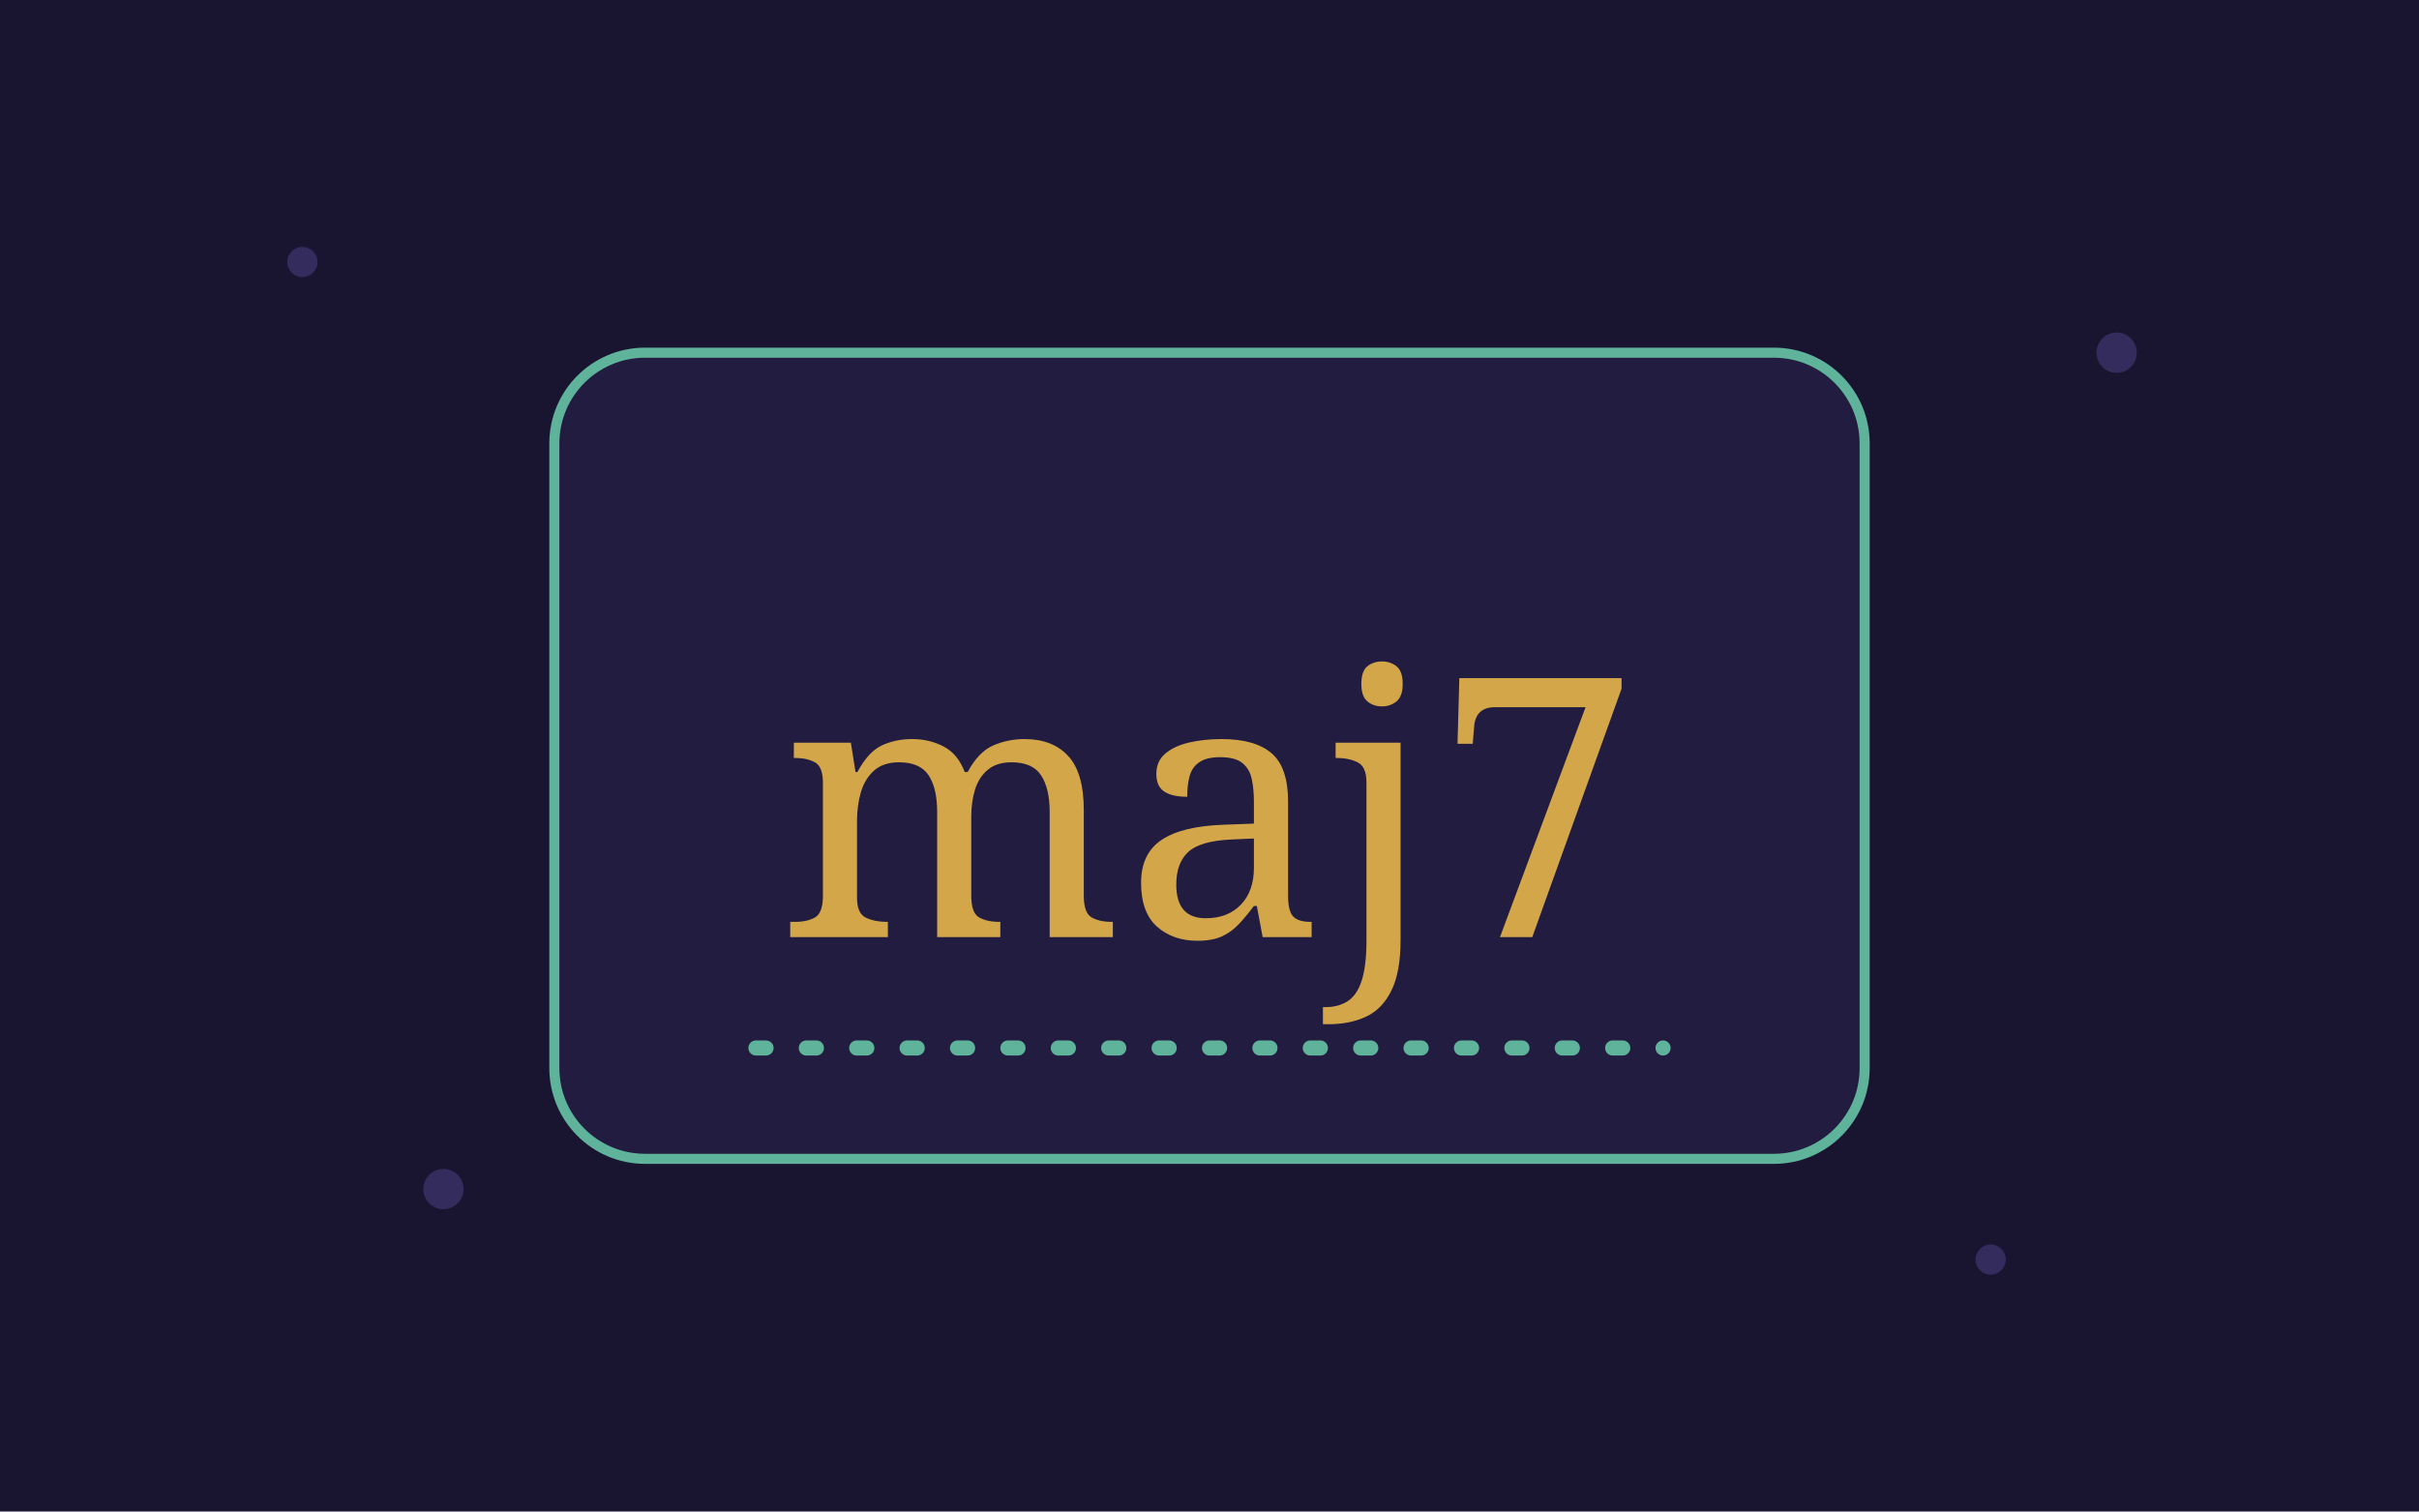
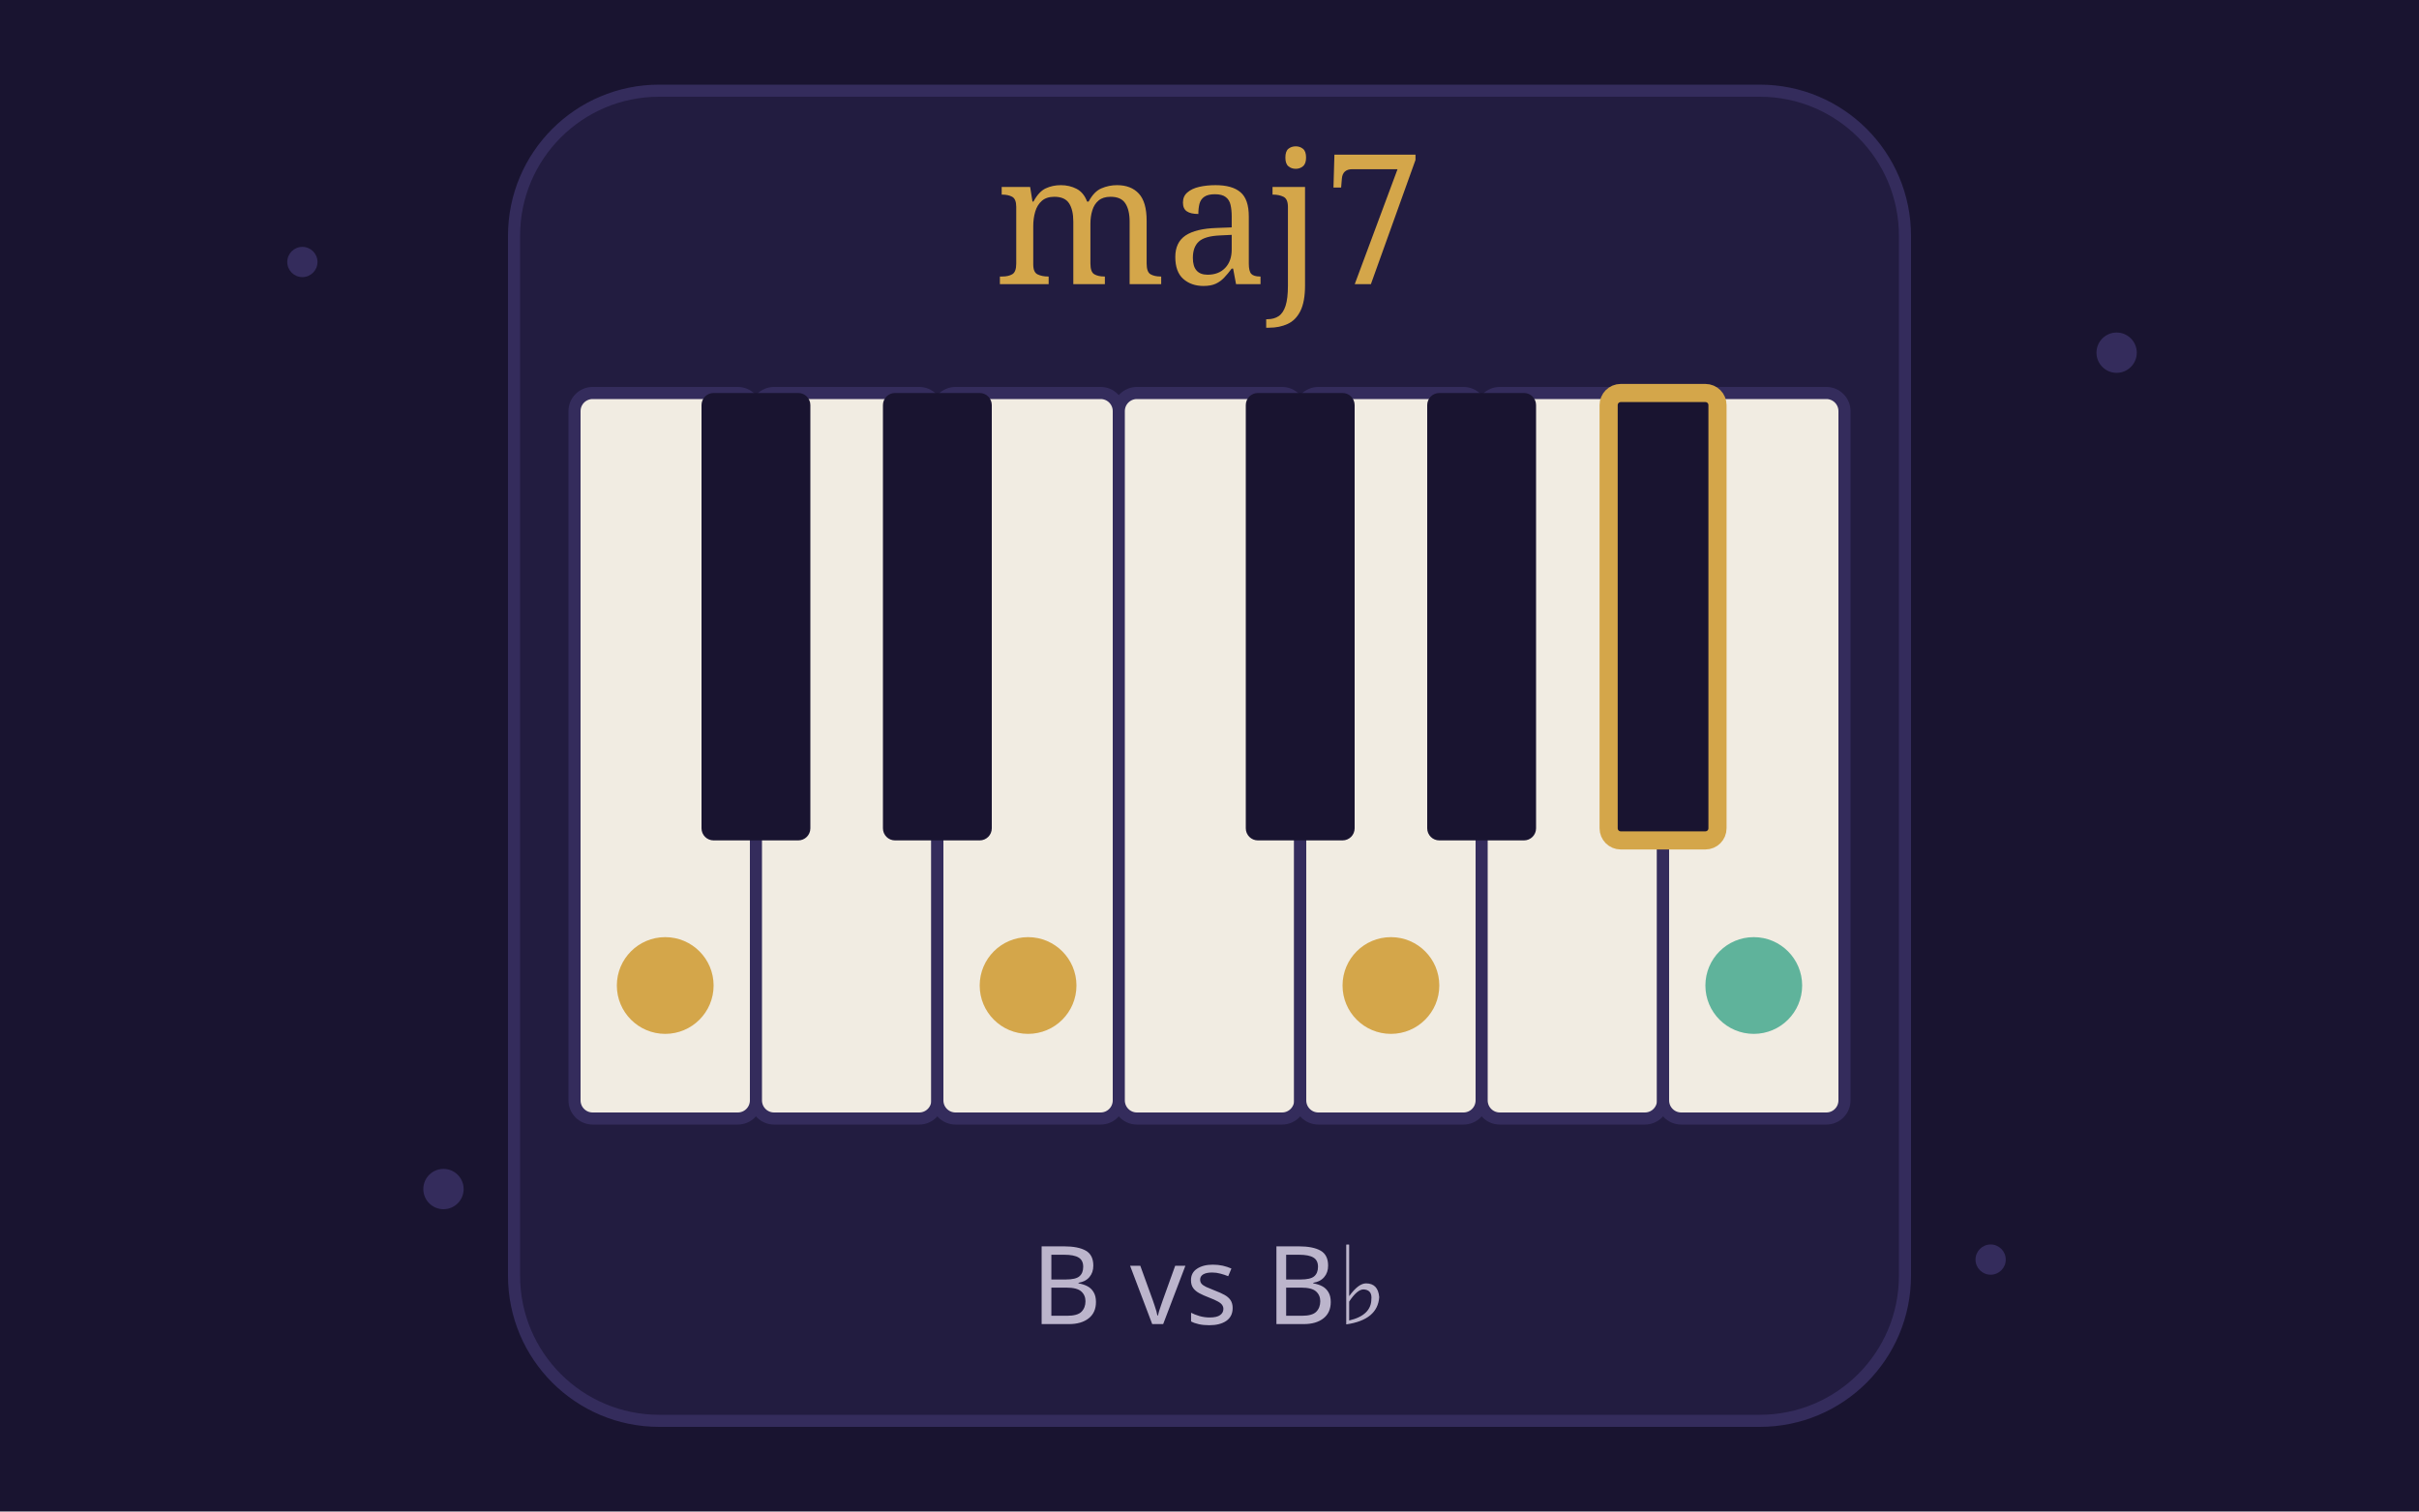
<svg xmlns="http://www.w3.org/2000/svg" viewBox="0 0 480 300" role="img" aria-label="maj7 y acordes de 6">
  <rect width="480" height="300" fill="#191430" />
  <circle cx="60" cy="52" r="3" fill="#342c5c" />
  <circle cx="420" cy="70" r="4" fill="#342c5c" />
  <circle cx="395" cy="250" r="3" fill="#342c5c" />
  <circle cx="88" cy="236" r="4" fill="#342c5c" />
-   <rect x="110" y="70" width="260" height="160" rx="18" fill="#221c40" stroke="#5fb39b" stroke-width="2" />
-   <text x="240" y="186" text-anchor="middle" font-family="Marcellus, Georgia, serif" font-size="72" fill="#d4a64a">maj7</text>
-   <path d="M150 208 H330" stroke="#5fb39b" stroke-width="3" stroke-dasharray="2 8" stroke-linecap="round" />
+   <g transform="translate(240 150) scale(1.2) translate(-240 -150)">
+     <rect x="125" y="40" width="230" height="220" rx="24" fill="#221c40" stroke="#342c5c" stroke-width="2" />
+     <rect x="135" y="90" width="30" height="120" rx="3" fill="#f1ece2" stroke="#342c5c" stroke-width="2" />
+     <circle cx="150.0" cy="188" r="8" fill="#d4a64a" />
+     <rect x="165" y="90" width="30" height="120" rx="3" fill="#f1ece2" stroke="#342c5c" stroke-width="2" />
+     <rect x="195" y="90" width="30" height="120" rx="3" fill="#f1ece2" stroke="#342c5c" stroke-width="2" />
+     <circle cx="210.0" cy="188" r="8" fill="#d4a64a" />
+     <rect x="225" y="90" width="30" height="120" rx="3" fill="#f1ece2" stroke="#342c5c" stroke-width="2" />
+     <rect x="255" y="90" width="30" height="120" rx="3" fill="#f1ece2" stroke="#342c5c" stroke-width="2" />
+     <circle cx="270.0" cy="188" r="8" fill="#d4a64a" />
+     <rect x="285" y="90" width="30" height="120" rx="3" fill="#f1ece2" stroke="#342c5c" stroke-width="2" />
+     <rect x="315" y="90" width="30" height="120" rx="3" fill="#f1ece2" stroke="#342c5c" stroke-width="2" />
+     <circle cx="330.0" cy="188" r="8" fill="#5fb39b" />
+     <rect x="156" y="90" width="18" height="74" rx="2" fill="#191430" />
+     <rect x="186" y="90" width="18" height="74" rx="2" fill="#191430" />
+     <rect x="246" y="90" width="18" height="74" rx="2" fill="#191430" />
+     <rect x="276" y="90" width="18" height="74" rx="2" fill="#191430" />
+     <rect x="306" y="90" width="18" height="74" rx="2" fill="#191430" />
+     <rect x="306" y="90" width="18" height="74" rx="2" fill="#191430" stroke="#d4a64a" stroke-width="3" />
+     <text x="240" y="72" text-anchor="middle" font-family="Marcellus, Georgia, serif" font-size="30" fill="#d4a64a">maj7</text>
+     <text x="240" y="244" text-anchor="middle" font-family="Work Sans, system-ui, sans-serif" font-size="18" fill="#bcb5cc">B   vs   B♭</text>
+   </g>
</svg>
